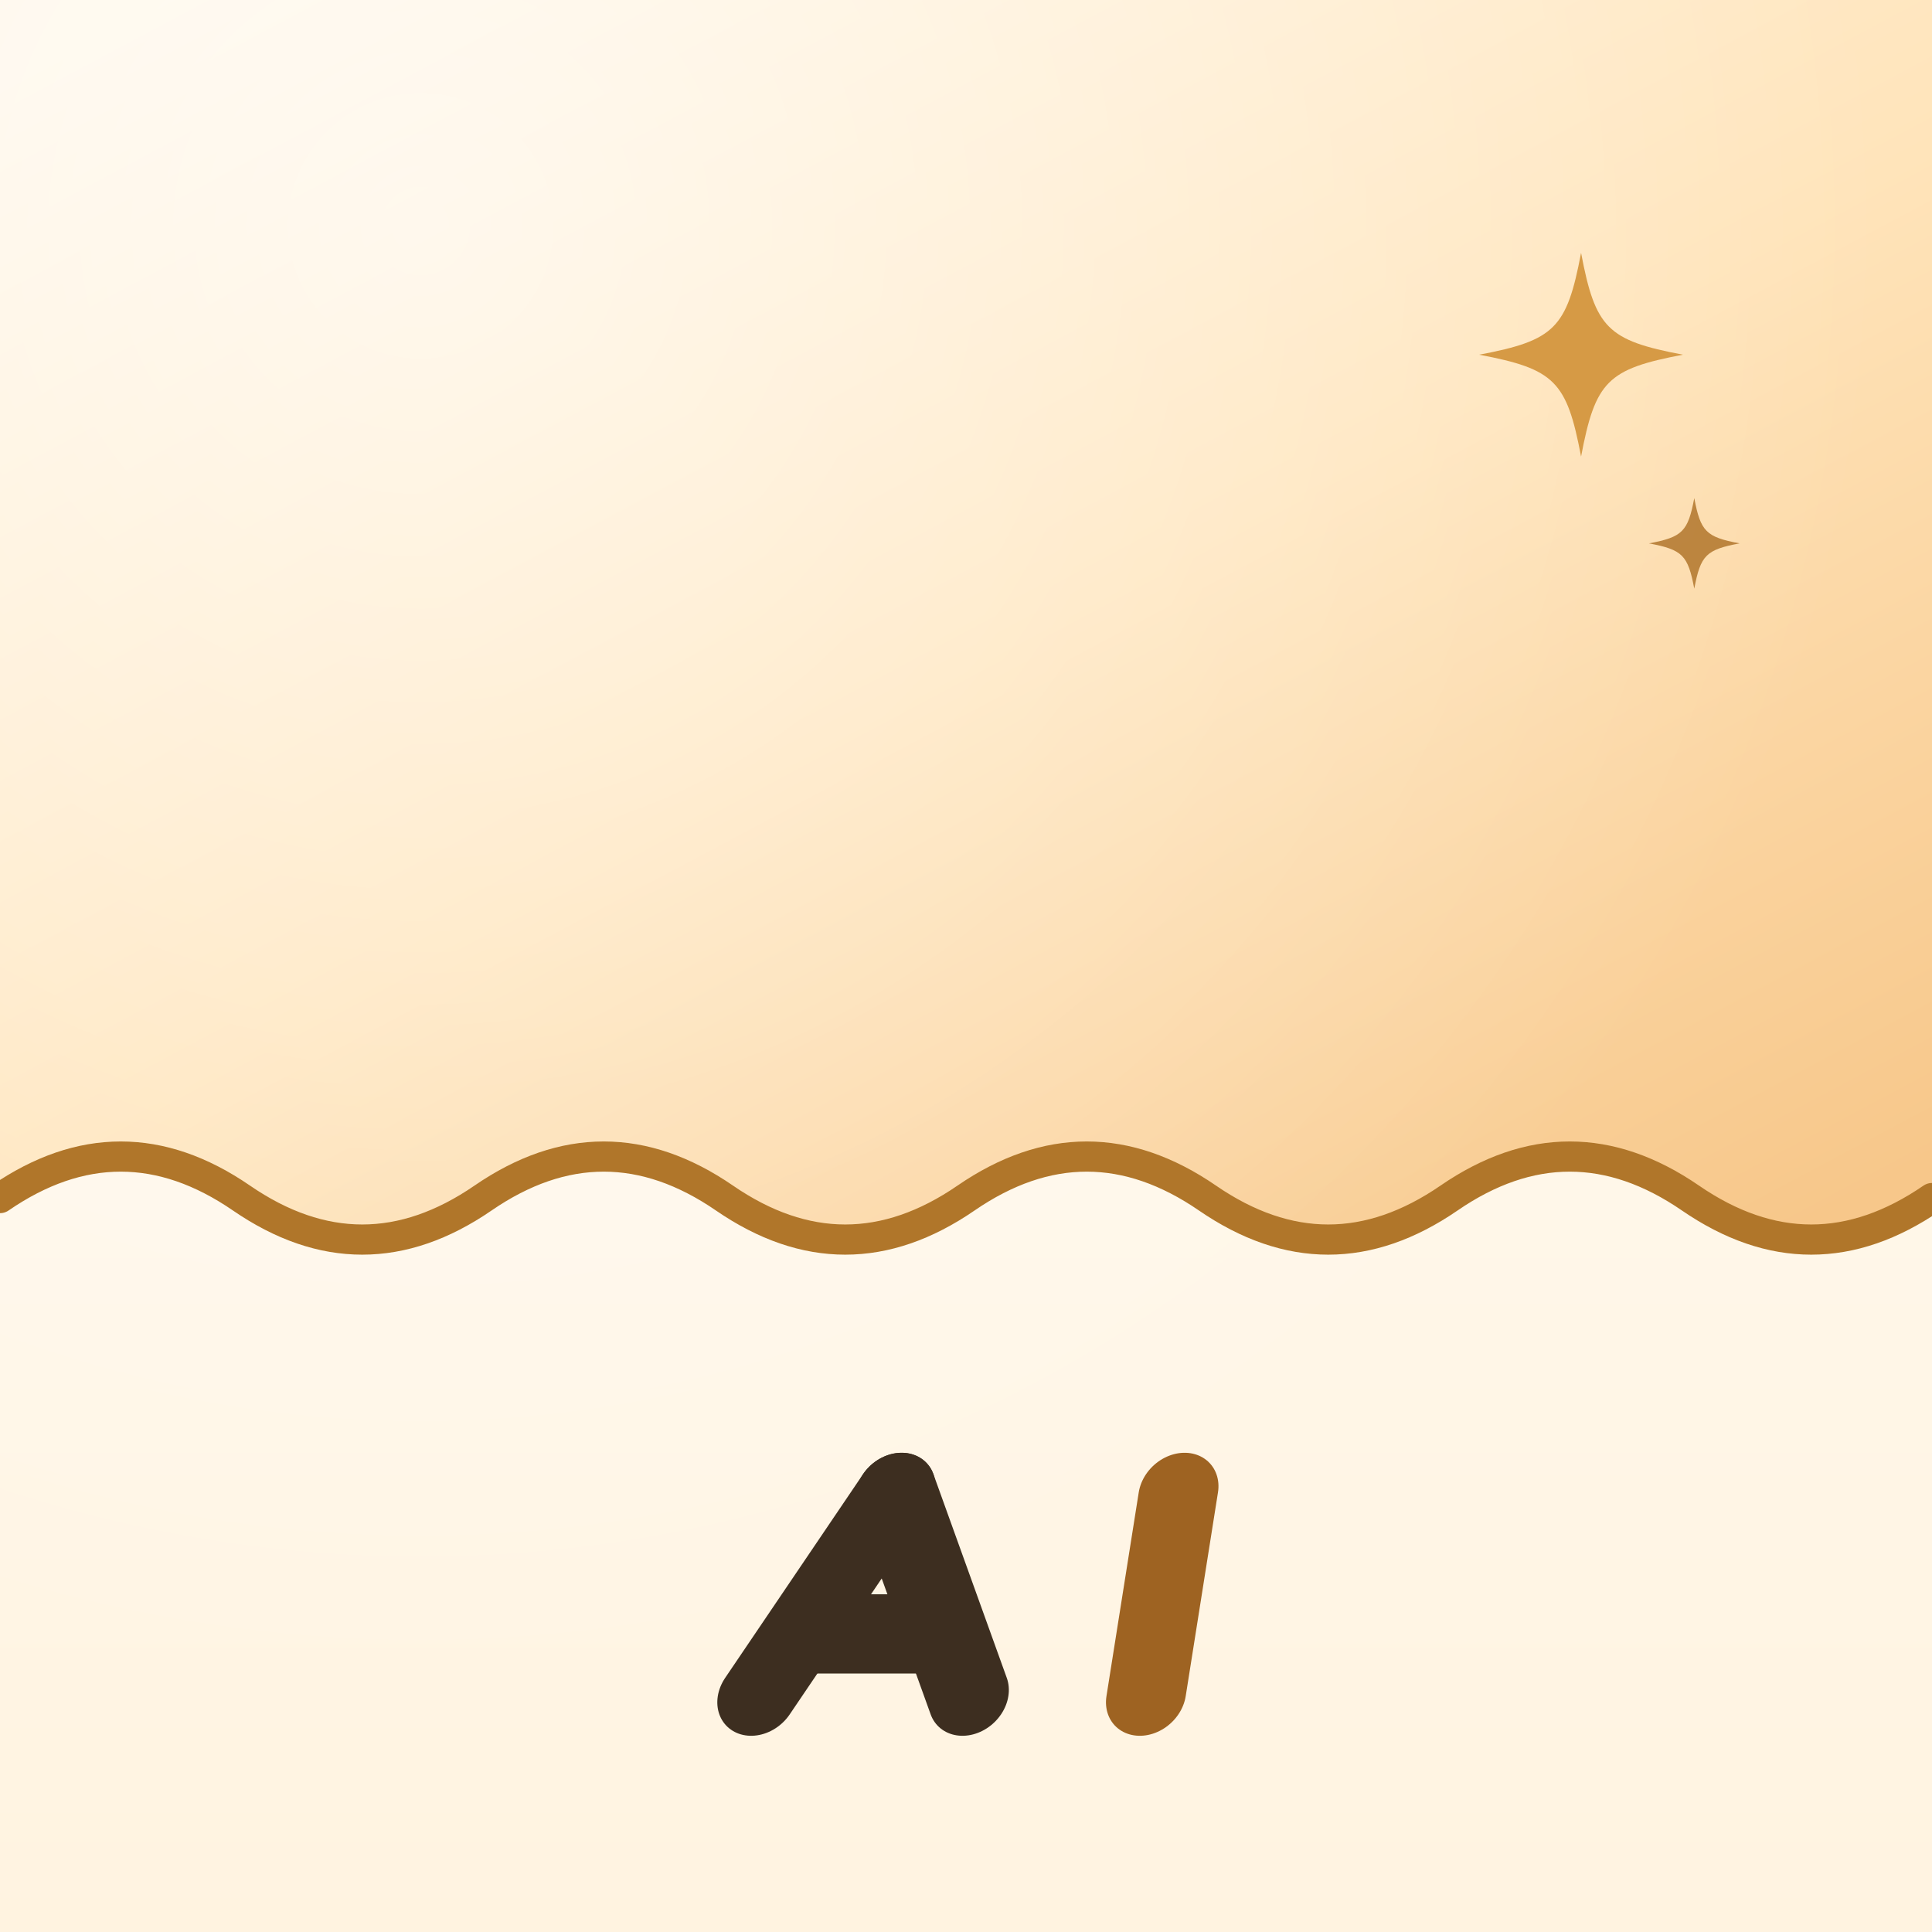
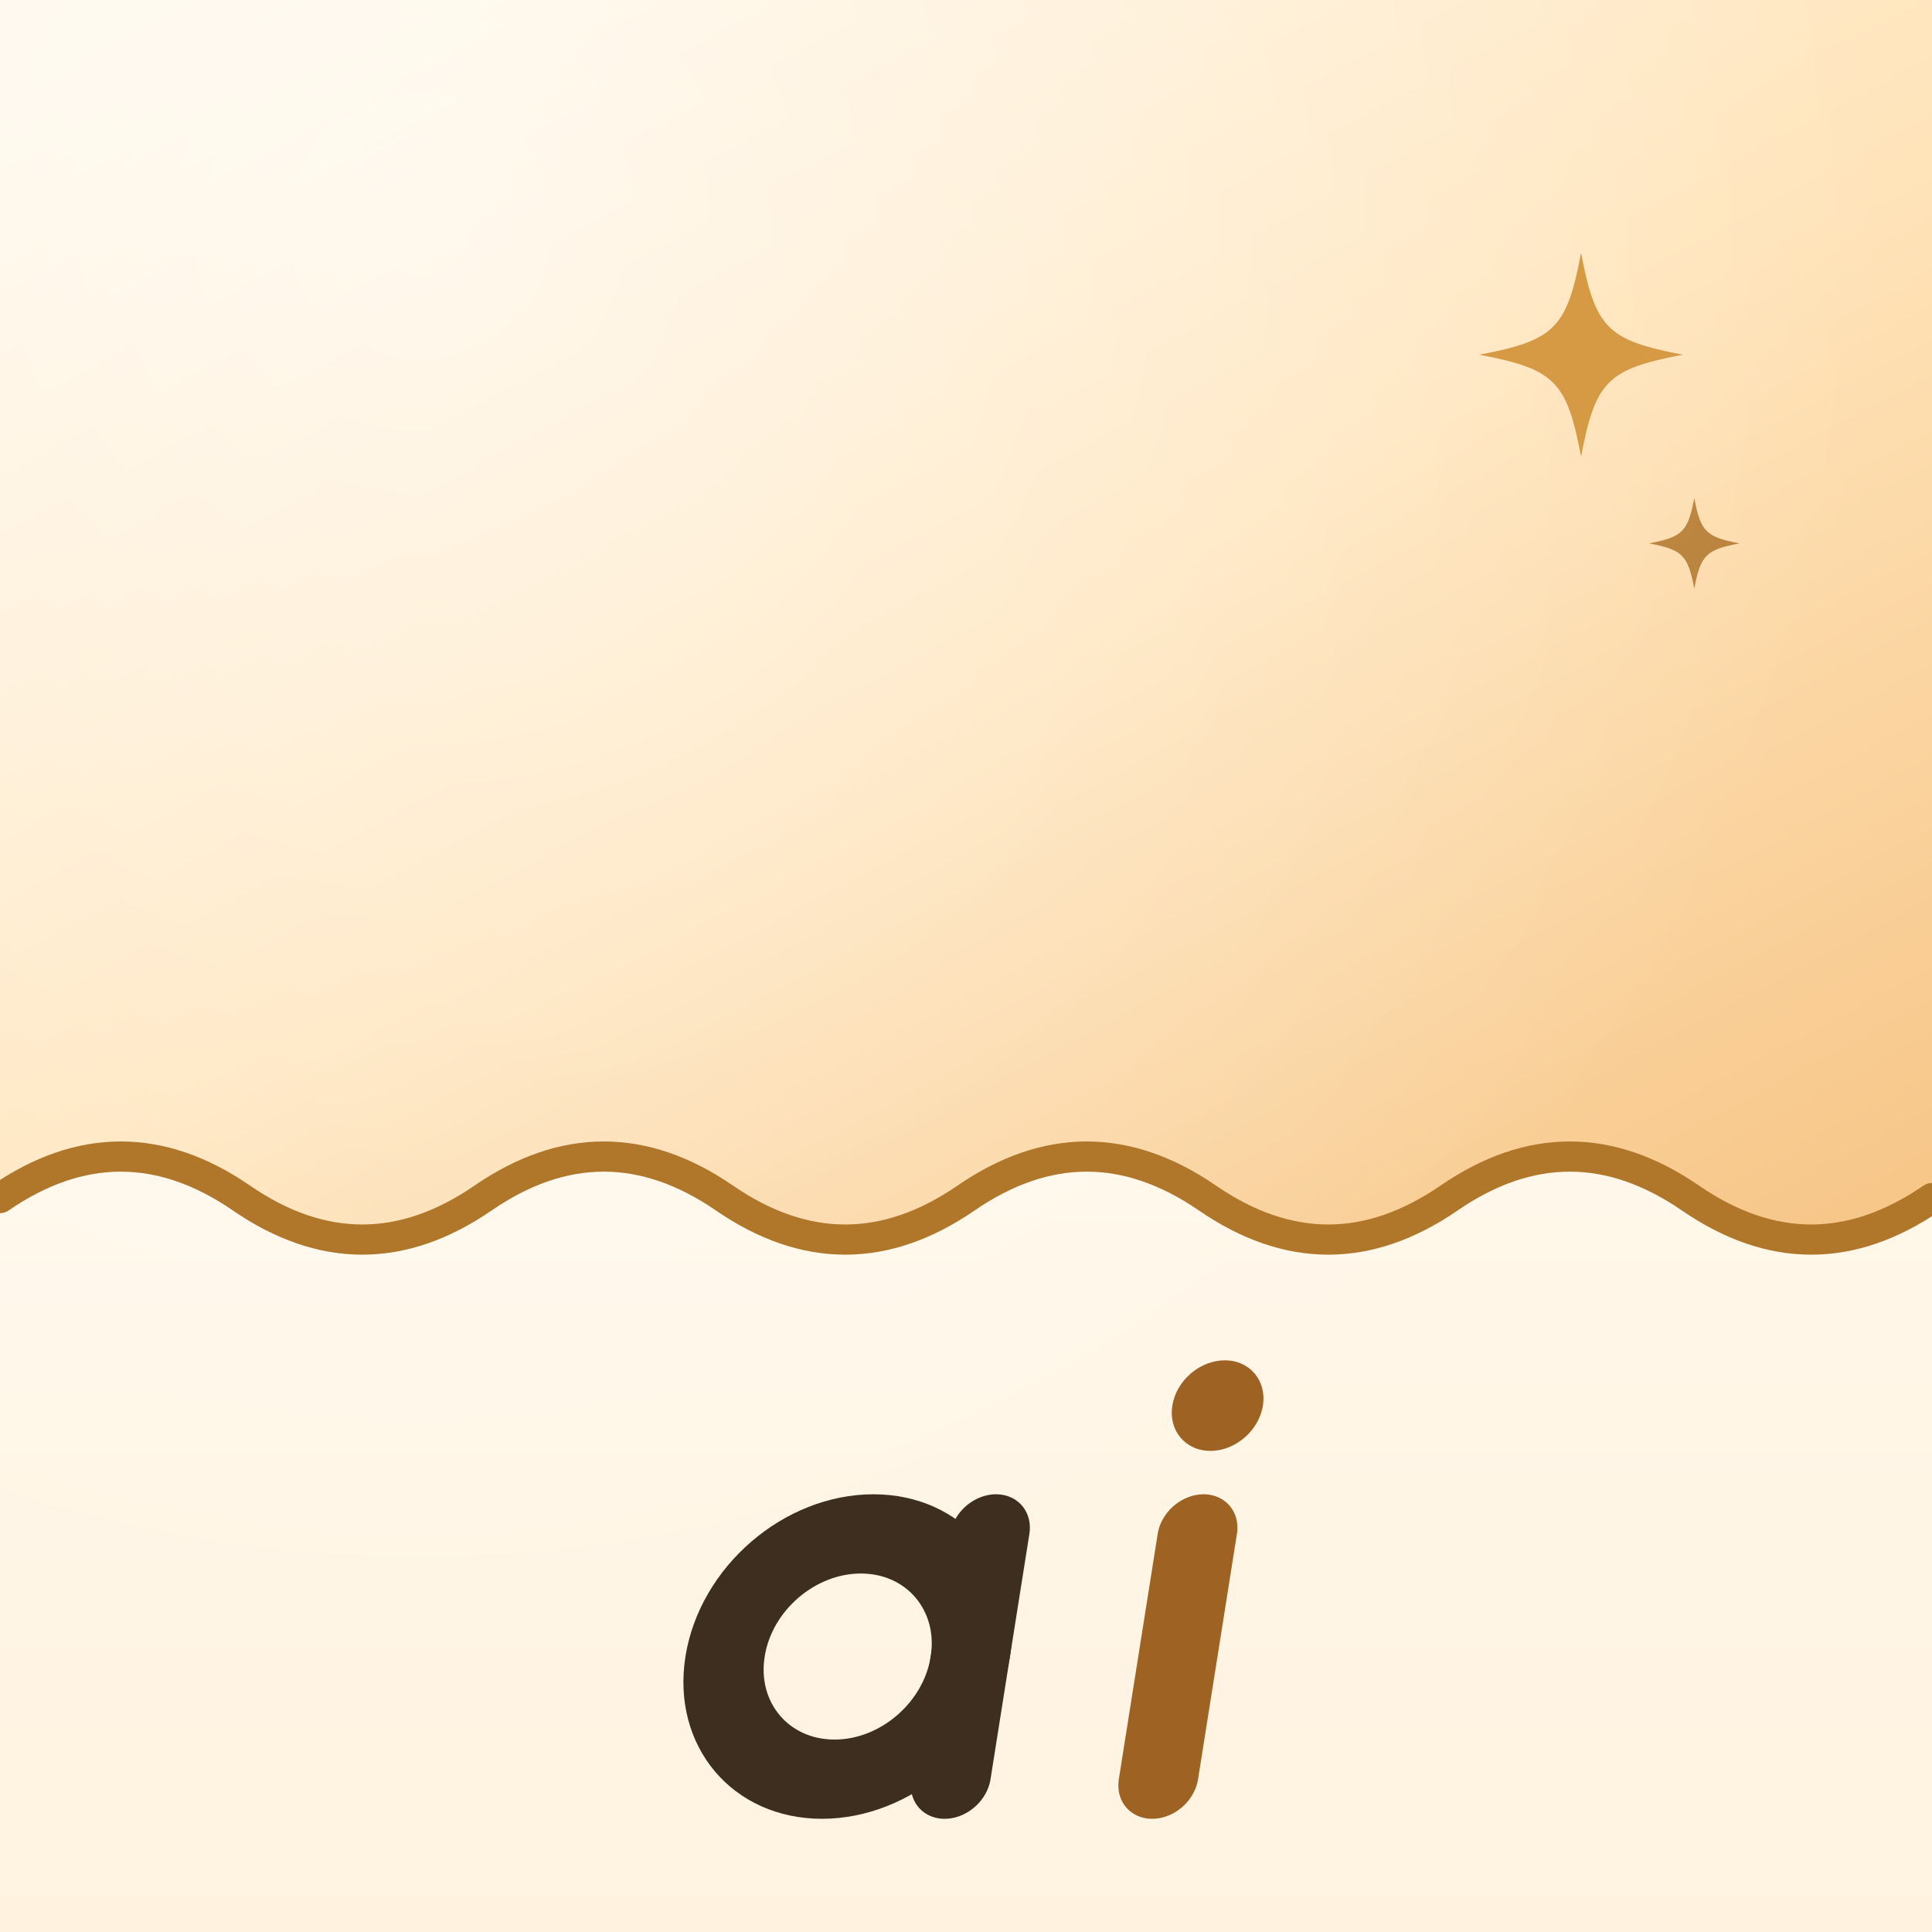
<svg xmlns="http://www.w3.org/2000/svg" width="1024" height="1024" viewBox="0 0 1024 1024" role="img" aria-label="喜爱 应用图标">
  <defs>
    <linearGradient id="top" x1="0.08" y1="0" x2="0.92" y2="1">
      <stop offset="0" stop-color="#FFF6E6" />
      <stop offset="0.52" stop-color="#FFE4BA" />
      <stop offset="1" stop-color="#F7C78A" />
    </linearGradient>
    <linearGradient id="bottom" x1="0" y1="0" x2="0" y2="1">
      <stop offset="0" stop-color="#FFFDF7" />
      <stop offset="1" stop-color="#FFF3E0" />
    </linearGradient>
    <radialGradient id="cornerLight" cx="0.22" cy="0.12" r="0.75">
      <stop offset="0" stop-color="#FFFFFF" stop-opacity="0.55" />
      <stop offset="1" stop-color="#FFFFFF" stop-opacity="0" />
    </radialGradient>
    <linearGradient id="star" gradientUnits="userSpaceOnUse" x1="790" y1="140" x2="890" y2="240">
      <stop offset="0" stop-color="#D69A45" />
      <stop offset="1" stop-color="#9E6322" />
    </linearGradient>
  </defs>
  <rect width="1024" height="1024" fill="url(#bottom)" />
  <path d="M0 0 H1024 V635 Q960 679 896 635 T768 635 T640 635 T512 635 T384 635 T256 635 T128 635 T0 635 Z" fill="url(#top)" />
  <rect width="1024" height="1024" fill="url(#cornerLight)" />
  <path d="M0 635 Q64 591 128 635 T256 635 T384 635 T512 635 T640 635 T768 635 T896 635 T1024 635" stroke="#B0762A" stroke-width="16" stroke-linecap="round" fill="none" />
  <path d="{{XI_PATH}}" transform="translate(312.8,472.1) scale(0.3992,-0.3992)" fill="#3D2E20" />
  <path d="M0,-1 C0.14,-0.26 0.26,-0.14 1,0 C0.26,0.14 0.14,0.26 0,1 C-0.14,0.26 -0.26,0.14 -1,0 C-0.26,-0.14 -0.14,-0.26 0,-1 Z" transform="translate(838,188) scale(54)" fill="url(#star)" />
  <path d="M0,-1 C0.14,-0.26 0.26,-0.14 1,0 C0.26,0.14 0.14,0.26 0,1 C-0.14,0.26 -0.26,0.14 -1,0 C-0.26,-0.14 -0.14,-0.26 0,-1 Z" transform="translate(898,288) scale(24)" fill="#B57B33" fill-opacity="0.9" />
-   <g transform="translate(512,845) skewX(-9) translate(-512,-845)">
-     <g fill="none" stroke="#3D2E20" stroke-width="42" stroke-linecap="round" stroke-linejoin="round">
-       <path d="M410 899 L466 791" />
-       <path d="M522 899 L466 791" />
-       <path d="M432 866 L500 866" />
+   <g transform="translate(512,842) skewX(-9) translate(-512,-842)">
+     <g fill="none" stroke="#3D2E20" stroke-width="42" stroke-linecap="round">
+       <circle cx="455" cy="878" r="65" />
+       <path d="M520 813 L520 943" />
    </g>
-     <path d="M616 791 L616 899" stroke="#9E6322" stroke-width="42" stroke-linecap="round" fill="none" />
+     <path d="M630 813 L630 943" stroke="#9E6322" stroke-width="42" stroke-linecap="round" fill="none" />
+     <circle cx="630" cy="745" r="24" fill="#9E6322" />
  </g>
</svg>
